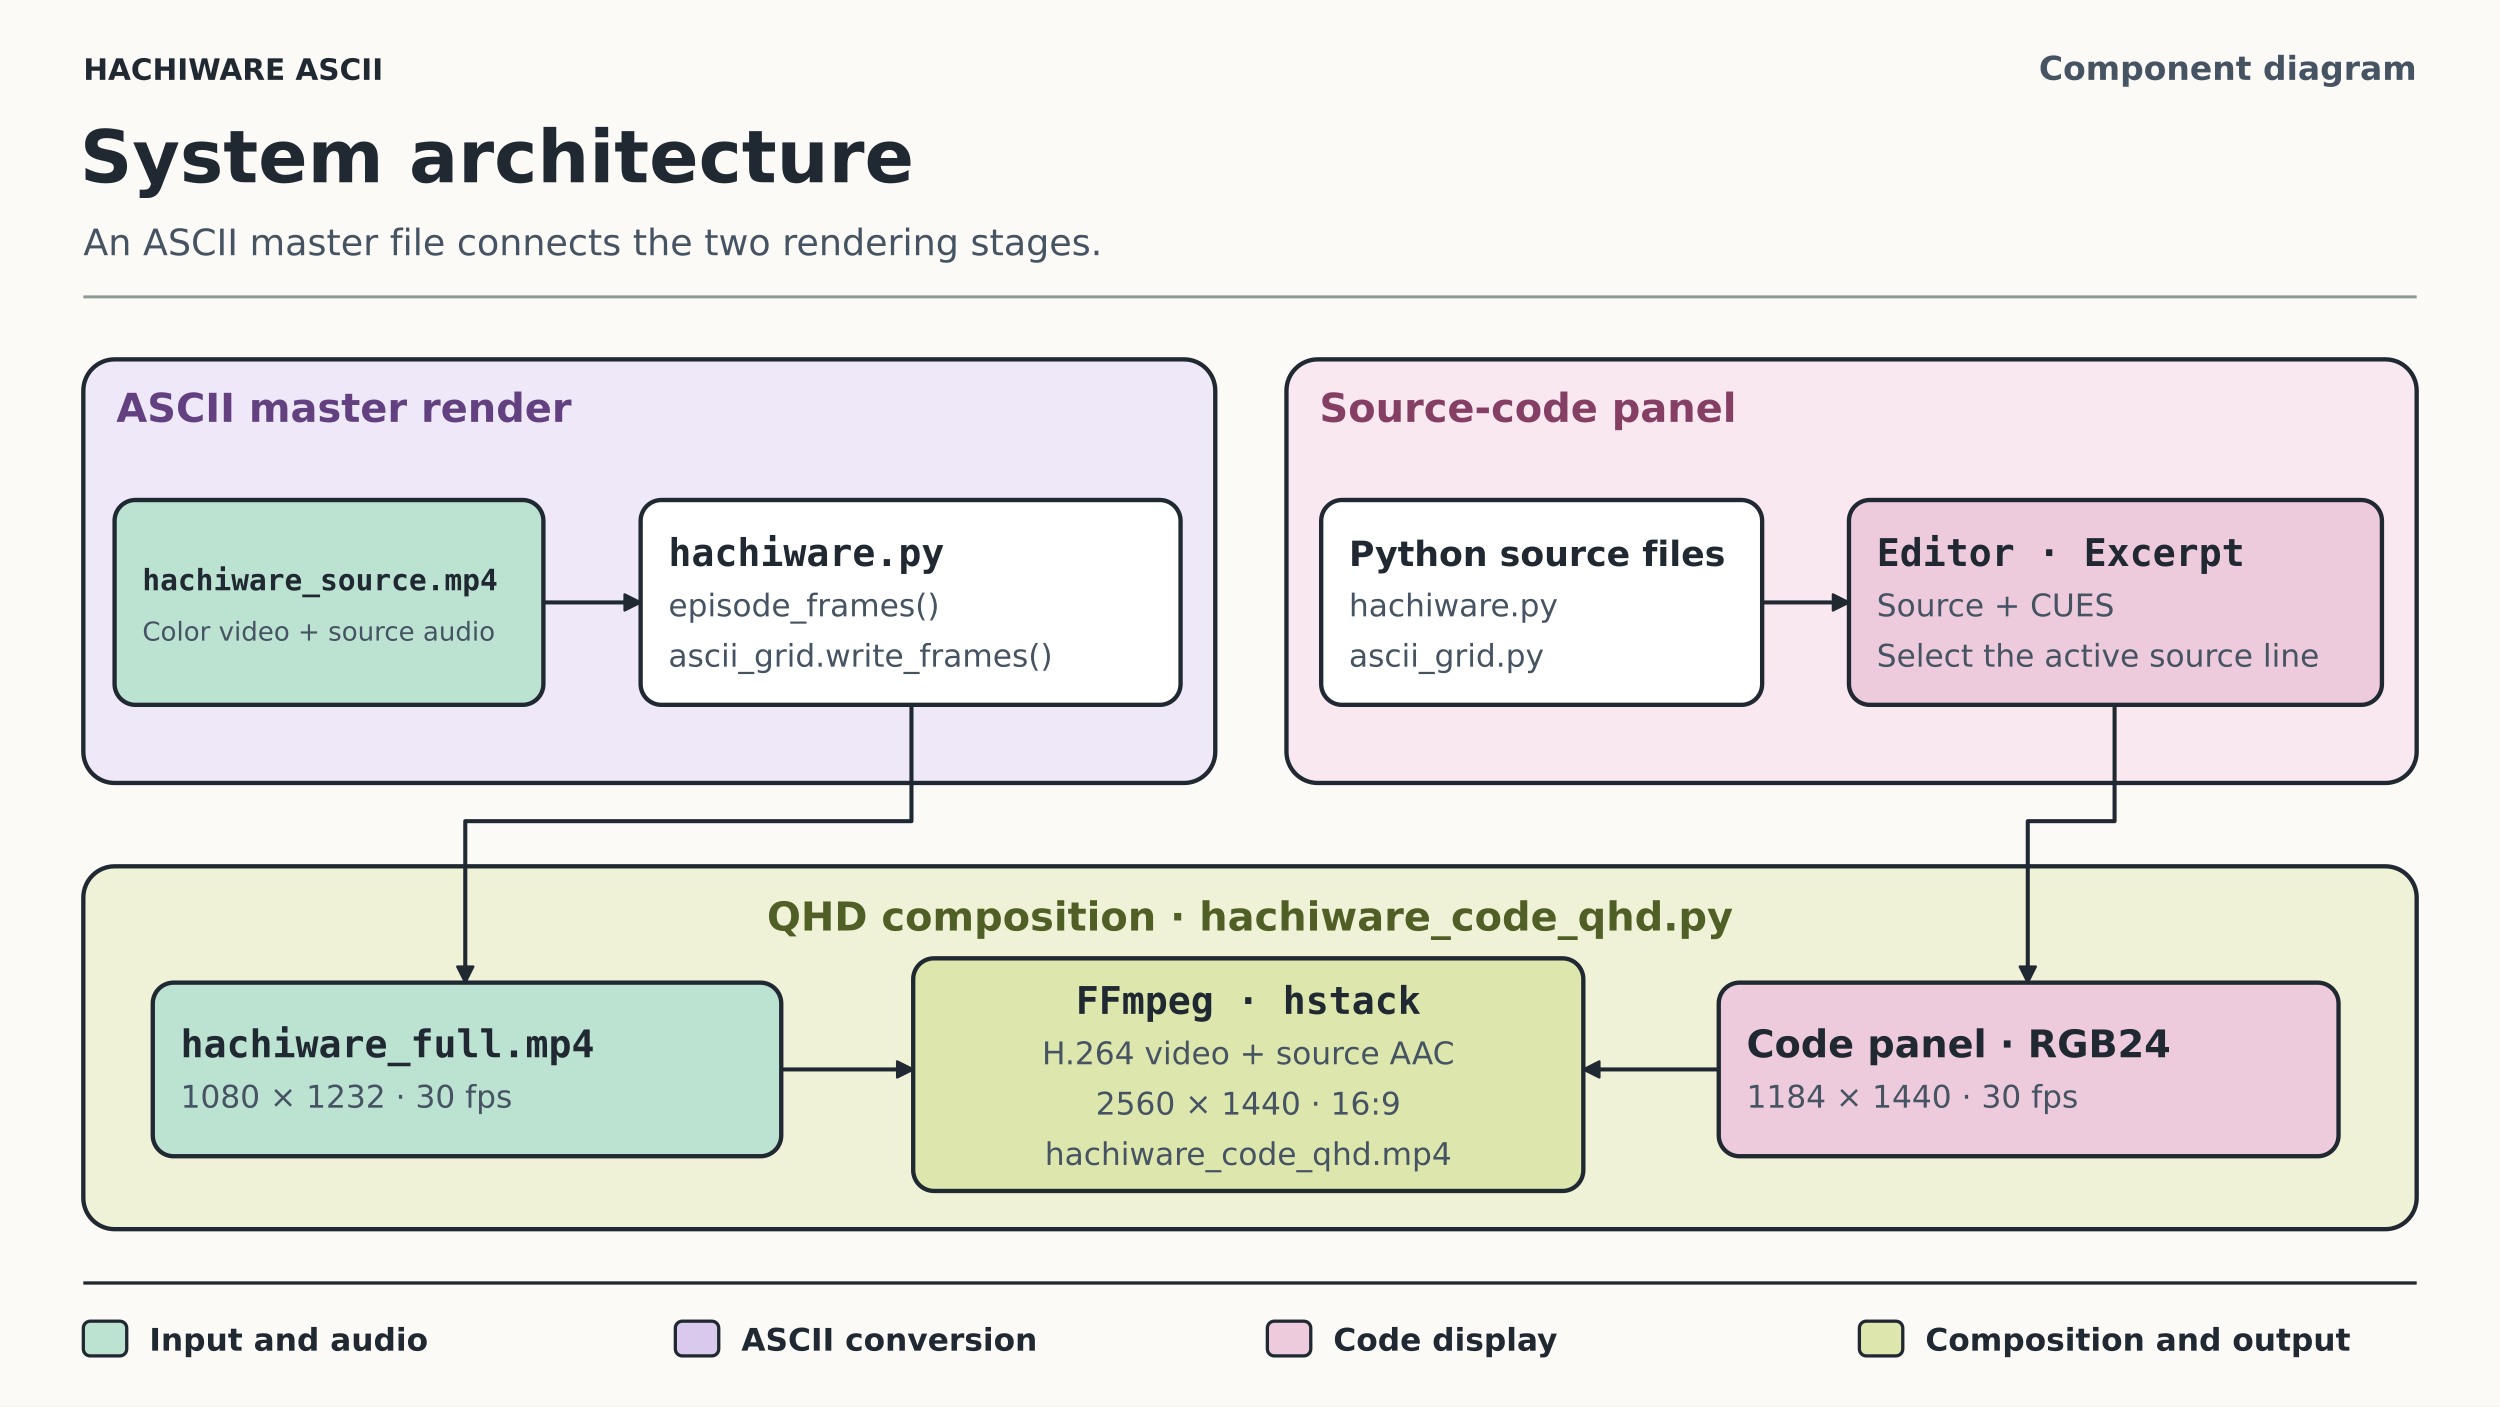
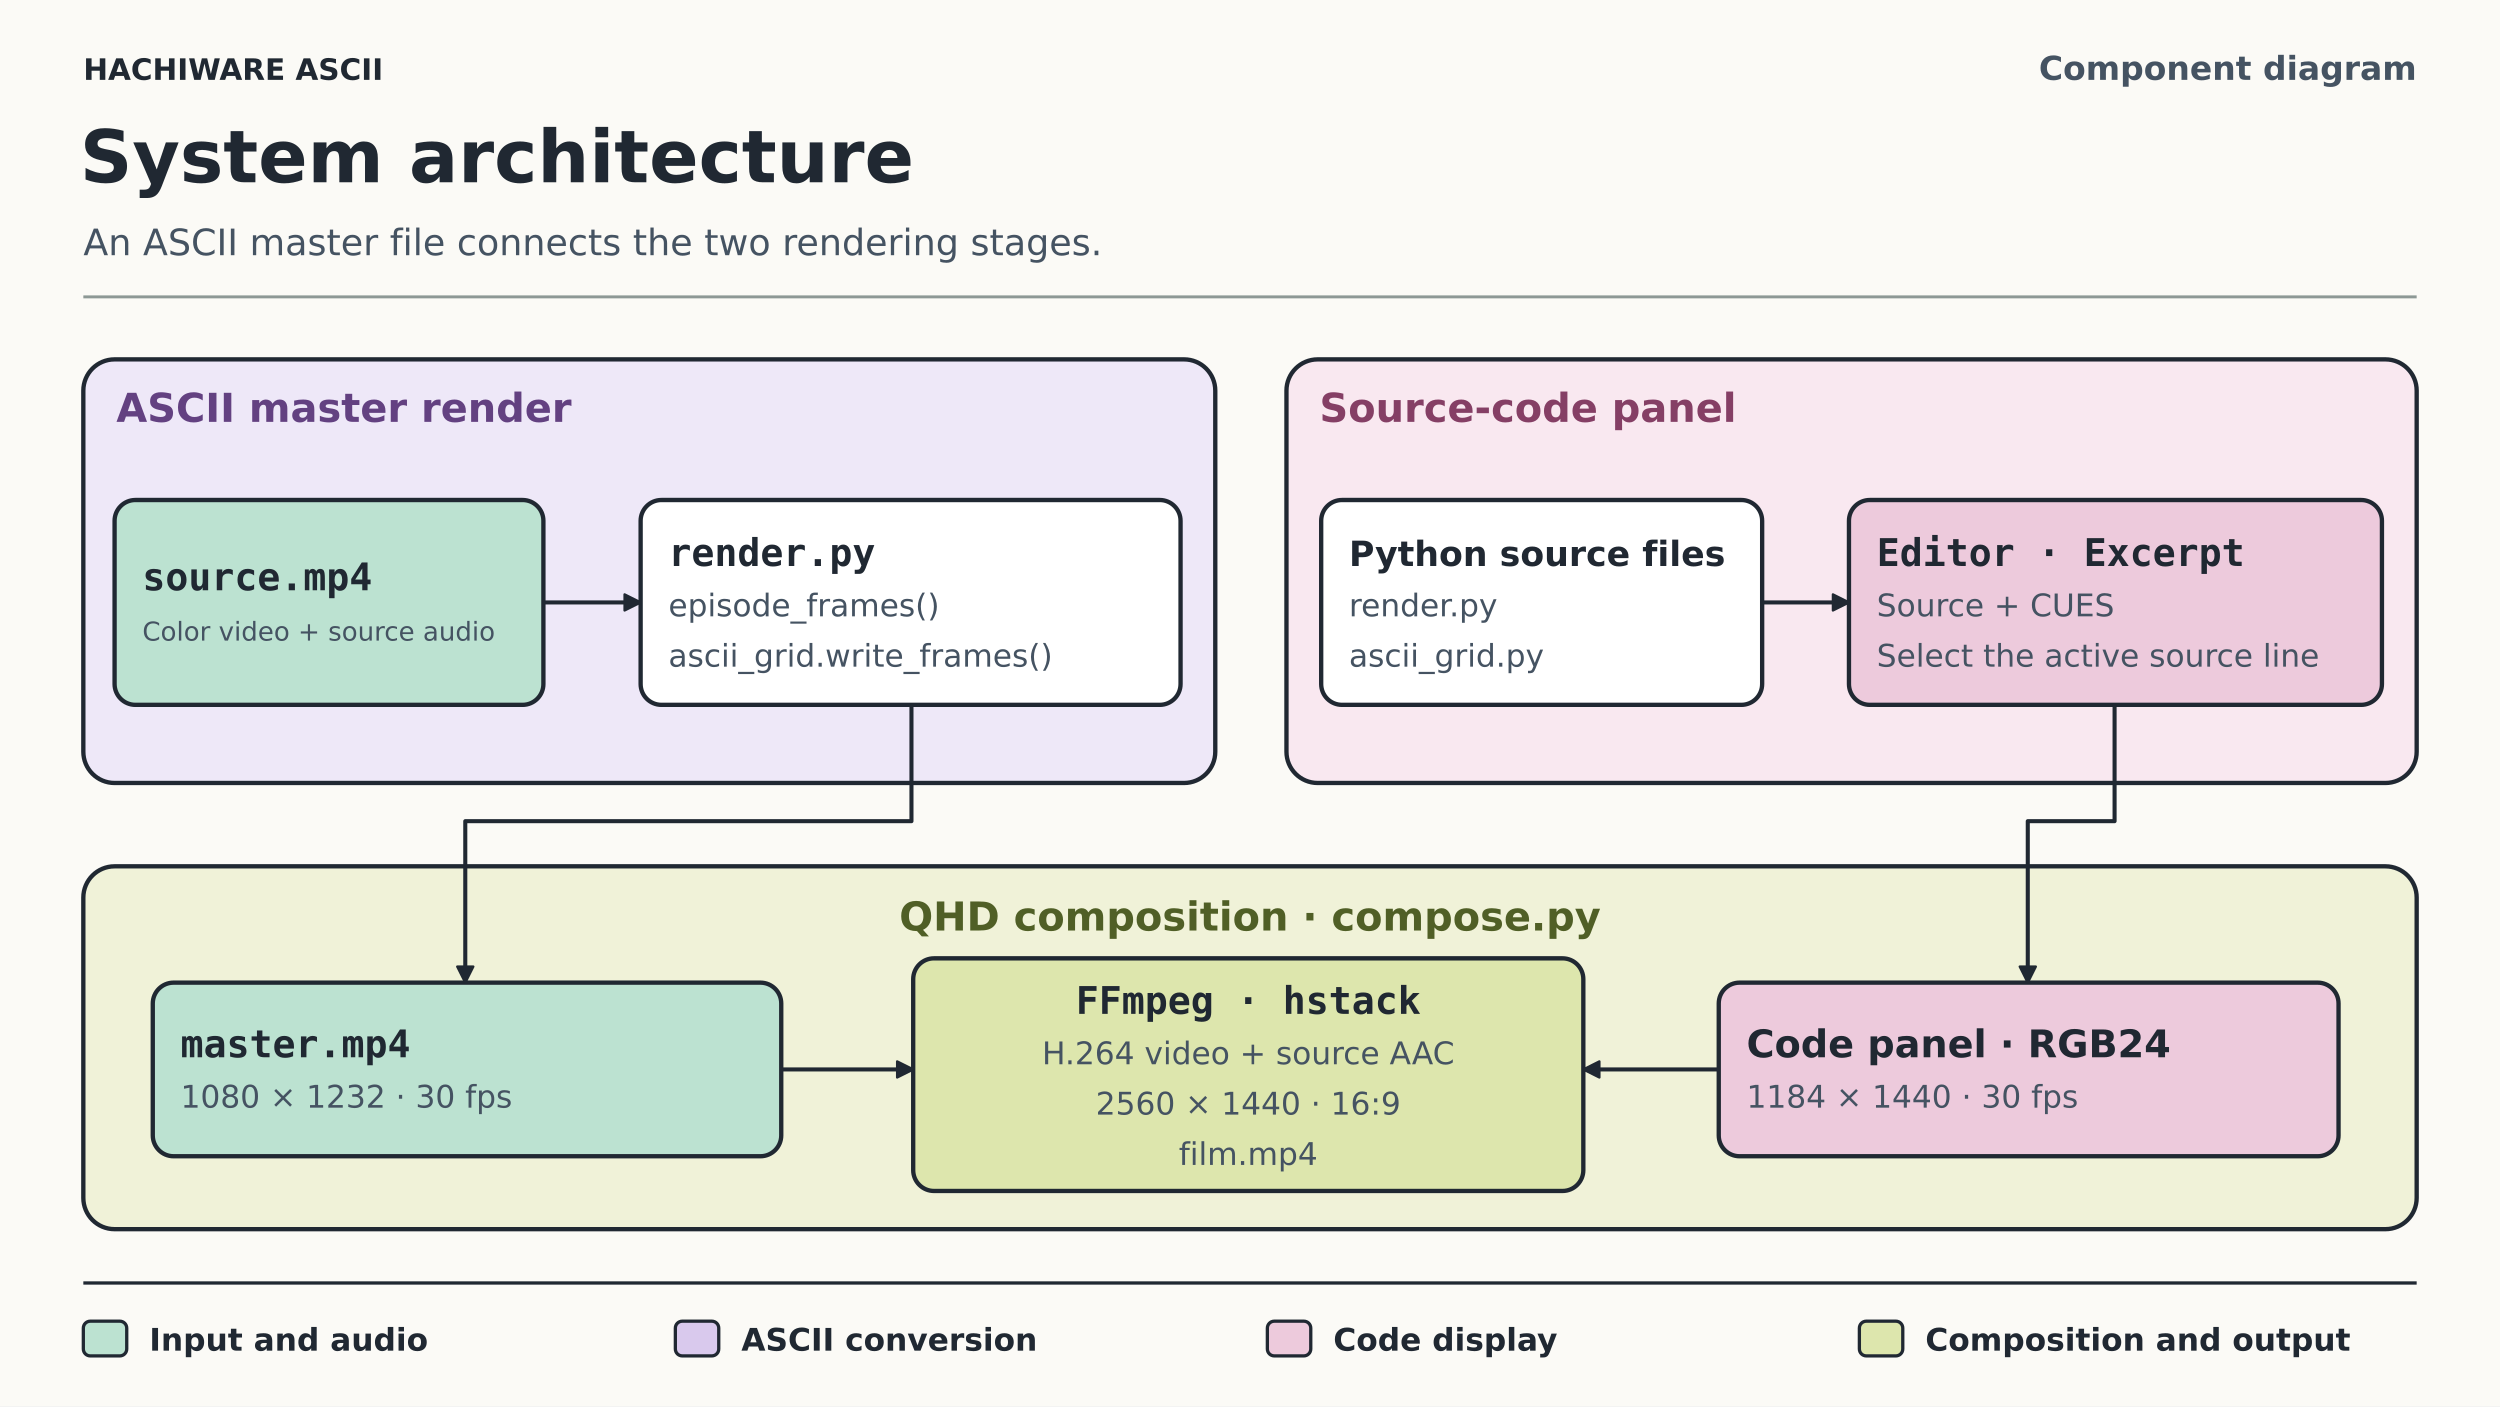
<svg xmlns="http://www.w3.org/2000/svg" width="2560" height="1440" viewBox="0 0 1440 810" role="img" aria-labelledby="title desc" lang="en">
  <defs>
    <marker id="arrow" markerWidth="12" markerHeight="12" refX="10" refY="5" orient="auto" markerUnits="userSpaceOnUse" viewBox="-1 -1 13 12">
      <path d="M0,0 L10,5 L0,10 z" fill="#202832" stroke="#202832" stroke-width="1.5" stroke-linejoin="round" />
    </marker>
    <marker id="open" markerWidth="12" markerHeight="12" refX="10" refY="5" orient="auto" markerUnits="userSpaceOnUse" viewBox="-1 -1 13 12">
      <path d="M1,0 L10,5 L1,10" fill="none" stroke="#202832" stroke-width="1.5" stroke-linejoin="round" />
    </marker>
  </defs>
  <g id="page">
    <rect x="0" y="0" width="1440" height="810" rx="0" fill="#FBFAF6" stroke="none" stroke-width="2.5" />
    <text x="48" y="46" font-family="DejaVu Sans, sans-serif" font-size="17" font-weight="700" text-anchor="start" fill="#202832">HACHIWARE ASCII</text>
    <text x="1392" y="46" font-family="DejaVu Sans, sans-serif" font-size="19" font-weight="650" text-anchor="end" fill="#455362">Component diagram</text>
    <text x="46" y="105" font-family="DejaVu Sans, sans-serif" font-size="42" font-weight="740" text-anchor="start" fill="#202832">System architecture</text>
    <text x="48" y="147" font-family="DejaVu Sans, sans-serif" font-size="21" font-weight="450" text-anchor="start" fill="#455362">An ASCII master file connects the two rendering stages.</text>
    <line x1="48" y1="171" x2="1392" y2="171" stroke="#8D9895" stroke-width="1.7" />
    <line x1="48" y1="739" x2="1392" y2="739" stroke="#202832" stroke-width="1.9" />
    <rect x="48" y="761" width="25" height="20" rx="4" fill="#BCE2D1" stroke="#202832" stroke-width="1.9" />
    <text x="86" y="778" font-family="DejaVu Sans, sans-serif" font-size="18" font-weight="550" text-anchor="start" fill="#202832">Input and audio</text>
    <rect x="389" y="761" width="25" height="20" rx="4" fill="#D9C9ED" stroke="#202832" stroke-width="1.9" />
    <text x="427" y="778" font-family="DejaVu Sans, sans-serif" font-size="18" font-weight="550" text-anchor="start" fill="#202832">ASCII conversion</text>
    <rect x="730" y="761" width="25" height="20" rx="4" fill="#EDCADC" stroke="#202832" stroke-width="1.9" />
    <text x="768" y="778" font-family="DejaVu Sans, sans-serif" font-size="18" font-weight="550" text-anchor="start" fill="#202832">Code display</text>
    <rect x="1071" y="761" width="25" height="20" rx="4" fill="#DDE6AD" stroke="#202832" stroke-width="1.9" />
    <text x="1109" y="778" font-family="DejaVu Sans, sans-serif" font-size="18" font-weight="550" text-anchor="start" fill="#202832">Composition and output</text>
  </g>
  <g id="groups">
    <rect x="48" y="207" width="652" height="244" rx="18" fill="#EEE8F8" stroke="#202832" stroke-width="2.5" />
    <text x="67" y="243" font-family="DejaVu Sans, sans-serif" font-size="23" font-weight="700" text-anchor="start" fill="#634181">ASCII master render</text>
    <rect x="741" y="207" width="651" height="244" rx="18" fill="#F9E8F0" stroke="#202832" stroke-width="2.5" />
    <text x="760" y="243" font-family="DejaVu Sans, sans-serif" font-size="23" font-weight="700" text-anchor="start" fill="#853F65">Source-code panel</text>
    <rect x="48" y="499" width="1344" height="209" rx="18" fill="#F0F2D8" stroke="#202832" stroke-width="2.5" />
-     <text x="720" y="536" font-family="DejaVu Sans, sans-serif" font-size="23" font-weight="700" text-anchor="middle" fill="#505F26">QHD composition · hachiware_code_qhd.py</text>
+     <text x="720" y="536" font-family="DejaVu Sans, sans-serif" font-size="23" font-weight="700" text-anchor="middle" fill="#505F26">QHD composition · compose.py</text>
  </g>
  <g id="connections">
    <polyline points="313,347 369,347" fill="none" stroke="#202832" stroke-width="2.35" stroke-linejoin="round" stroke-linecap="round" marker-end="url(#arrow)" />
    <polyline points="1015,347 1065,347" fill="none" stroke="#202832" stroke-width="2.35" stroke-linejoin="round" stroke-linecap="round" marker-end="url(#arrow)" />
    <polyline points="525,406 525,473 268,473 268,566" fill="none" stroke="#202832" stroke-width="2.35" stroke-linejoin="round" stroke-linecap="round" marker-end="url(#arrow)" />
    <polyline points="1218,406 1218,473 1168,473 1168,566" fill="none" stroke="#202832" stroke-width="2.35" stroke-linejoin="round" stroke-linecap="round" marker-end="url(#arrow)" />
    <polyline points="450,616 526,616" fill="none" stroke="#202832" stroke-width="2.35" stroke-linejoin="round" stroke-linecap="round" marker-end="url(#arrow)" />
    <polyline points="990,616 912,616" fill="none" stroke="#202832" stroke-width="2.35" stroke-linejoin="round" stroke-linecap="round" marker-end="url(#arrow)" />
  </g>
  <g id="nodes">
    <g>
      <rect x="66" y="288" width="247" height="118" rx="12" fill="#BCE2D1" stroke="#202832" stroke-width="2.5" />
-       <text x="82" y="340.0" font-family="DejaVu Sans Mono, monospace" font-size="17" font-weight="690" text-anchor="start" fill="#202832">hachiware_source.mp4</text>
+       <text x="82" y="340.0" font-family="DejaVu Sans Mono, monospace" font-size="22" font-weight="690" text-anchor="start" fill="#202832">source.mp4</text>
      <text x="82" y="369.0" font-family="DejaVu Sans, sans-serif" font-size="15" font-weight="450" text-anchor="start" fill="#455362">Color video + source audio</text>
    </g>
    <g>
      <rect x="369" y="288" width="311" height="118" rx="12" fill="#FFFFFF" stroke="#202832" stroke-width="2.5" />
-       <text x="385" y="326.0" font-family="DejaVu Sans Mono, monospace" font-size="22" font-weight="690" text-anchor="start" fill="#202832">hachiware.py</text>
+       <text x="385" y="326.0" font-family="DejaVu Sans Mono, monospace" font-size="22" font-weight="690" text-anchor="start" fill="#202832">render.py</text>
      <text x="385" y="355.0" font-family="DejaVu Sans, sans-serif" font-size="18" font-weight="450" text-anchor="start" fill="#455362">episode_frames()</text>
      <text x="385" y="384.0" font-family="DejaVu Sans, sans-serif" font-size="18" font-weight="450" text-anchor="start" fill="#455362">ascii_grid.write_frames()</text>
    </g>
    <g>
      <rect x="761" y="288" width="254" height="118" rx="12" fill="#FFFFFF" stroke="#202832" stroke-width="2.5" />
      <text x="777" y="326.0" font-family="DejaVu Sans, sans-serif" font-size="20" font-weight="690" text-anchor="start" fill="#202832">Python source files</text>
-       <text x="777" y="355.0" font-family="DejaVu Sans, sans-serif" font-size="18" font-weight="450" text-anchor="start" fill="#455362">hachiware.py</text>
+       <text x="777" y="355.0" font-family="DejaVu Sans, sans-serif" font-size="18" font-weight="450" text-anchor="start" fill="#455362">render.py</text>
      <text x="777" y="384.0" font-family="DejaVu Sans, sans-serif" font-size="18" font-weight="450" text-anchor="start" fill="#455362">ascii_grid.py</text>
    </g>
    <g>
      <rect x="1065" y="288" width="307" height="118" rx="12" fill="#EDCADC" stroke="#202832" stroke-width="2.5" />
      <text x="1081" y="326.0" font-family="DejaVu Sans Mono, monospace" font-size="22" font-weight="690" text-anchor="start" fill="#202832">Editor · Excerpt</text>
      <text x="1081" y="355.0" font-family="DejaVu Sans, sans-serif" font-size="18" font-weight="450" text-anchor="start" fill="#455362">Source + CUES</text>
      <text x="1081" y="384.0" font-family="DejaVu Sans, sans-serif" font-size="18" font-weight="450" text-anchor="start" fill="#455362">Select the active source line</text>
    </g>
    <g>
      <rect x="88" y="566" width="362" height="100" rx="12" fill="#BCE2D1" stroke="#202832" stroke-width="2.5" />
-       <text x="104" y="609.0" font-family="DejaVu Sans Mono, monospace" font-size="22" font-weight="690" text-anchor="start" fill="#202832">hachiware_full.mp4</text>
+       <text x="104" y="609.0" font-family="DejaVu Sans Mono, monospace" font-size="22" font-weight="690" text-anchor="start" fill="#202832">master.mp4</text>
      <text x="104" y="638.0" font-family="DejaVu Sans, sans-serif" font-size="18" font-weight="450" text-anchor="start" fill="#455362">1080 × 1232 · 30 fps</text>
    </g>
    <g>
      <rect x="526" y="552" width="386" height="134" rx="12" fill="#DDE6AD" stroke="#202832" stroke-width="2.5" />
      <text x="719.0" y="584.0" font-family="DejaVu Sans Mono, monospace" font-size="22" font-weight="690" text-anchor="middle" fill="#202832">FFmpeg · hstack</text>
      <text x="719.0" y="613.0" font-family="DejaVu Sans, sans-serif" font-size="18" font-weight="450" text-anchor="middle" fill="#455362">H.264 video + source AAC</text>
      <text x="719.0" y="642.0" font-family="DejaVu Sans, sans-serif" font-size="18" font-weight="450" text-anchor="middle" fill="#455362">2560 × 1440 · 16:9</text>
-       <text x="719.0" y="671.0" font-family="DejaVu Sans, sans-serif" font-size="18" font-weight="450" text-anchor="middle" fill="#455362">hachiware_code_qhd.mp4</text>
+       <text x="719.0" y="671.0" font-family="DejaVu Sans, sans-serif" font-size="18" font-weight="450" text-anchor="middle" fill="#455362">film.mp4</text>
    </g>
    <g>
      <rect x="990" y="566" width="357" height="100" rx="12" fill="#EDCADC" stroke="#202832" stroke-width="2.5" />
      <text x="1006" y="609.0" font-family="DejaVu Sans, sans-serif" font-size="22" font-weight="690" text-anchor="start" fill="#202832">Code panel · RGB24</text>
      <text x="1006" y="638.0" font-family="DejaVu Sans, sans-serif" font-size="18" font-weight="450" text-anchor="start" fill="#455362">1184 × 1440 · 30 fps</text>
    </g>
  </g>
  <g id="labels" />
</svg>
